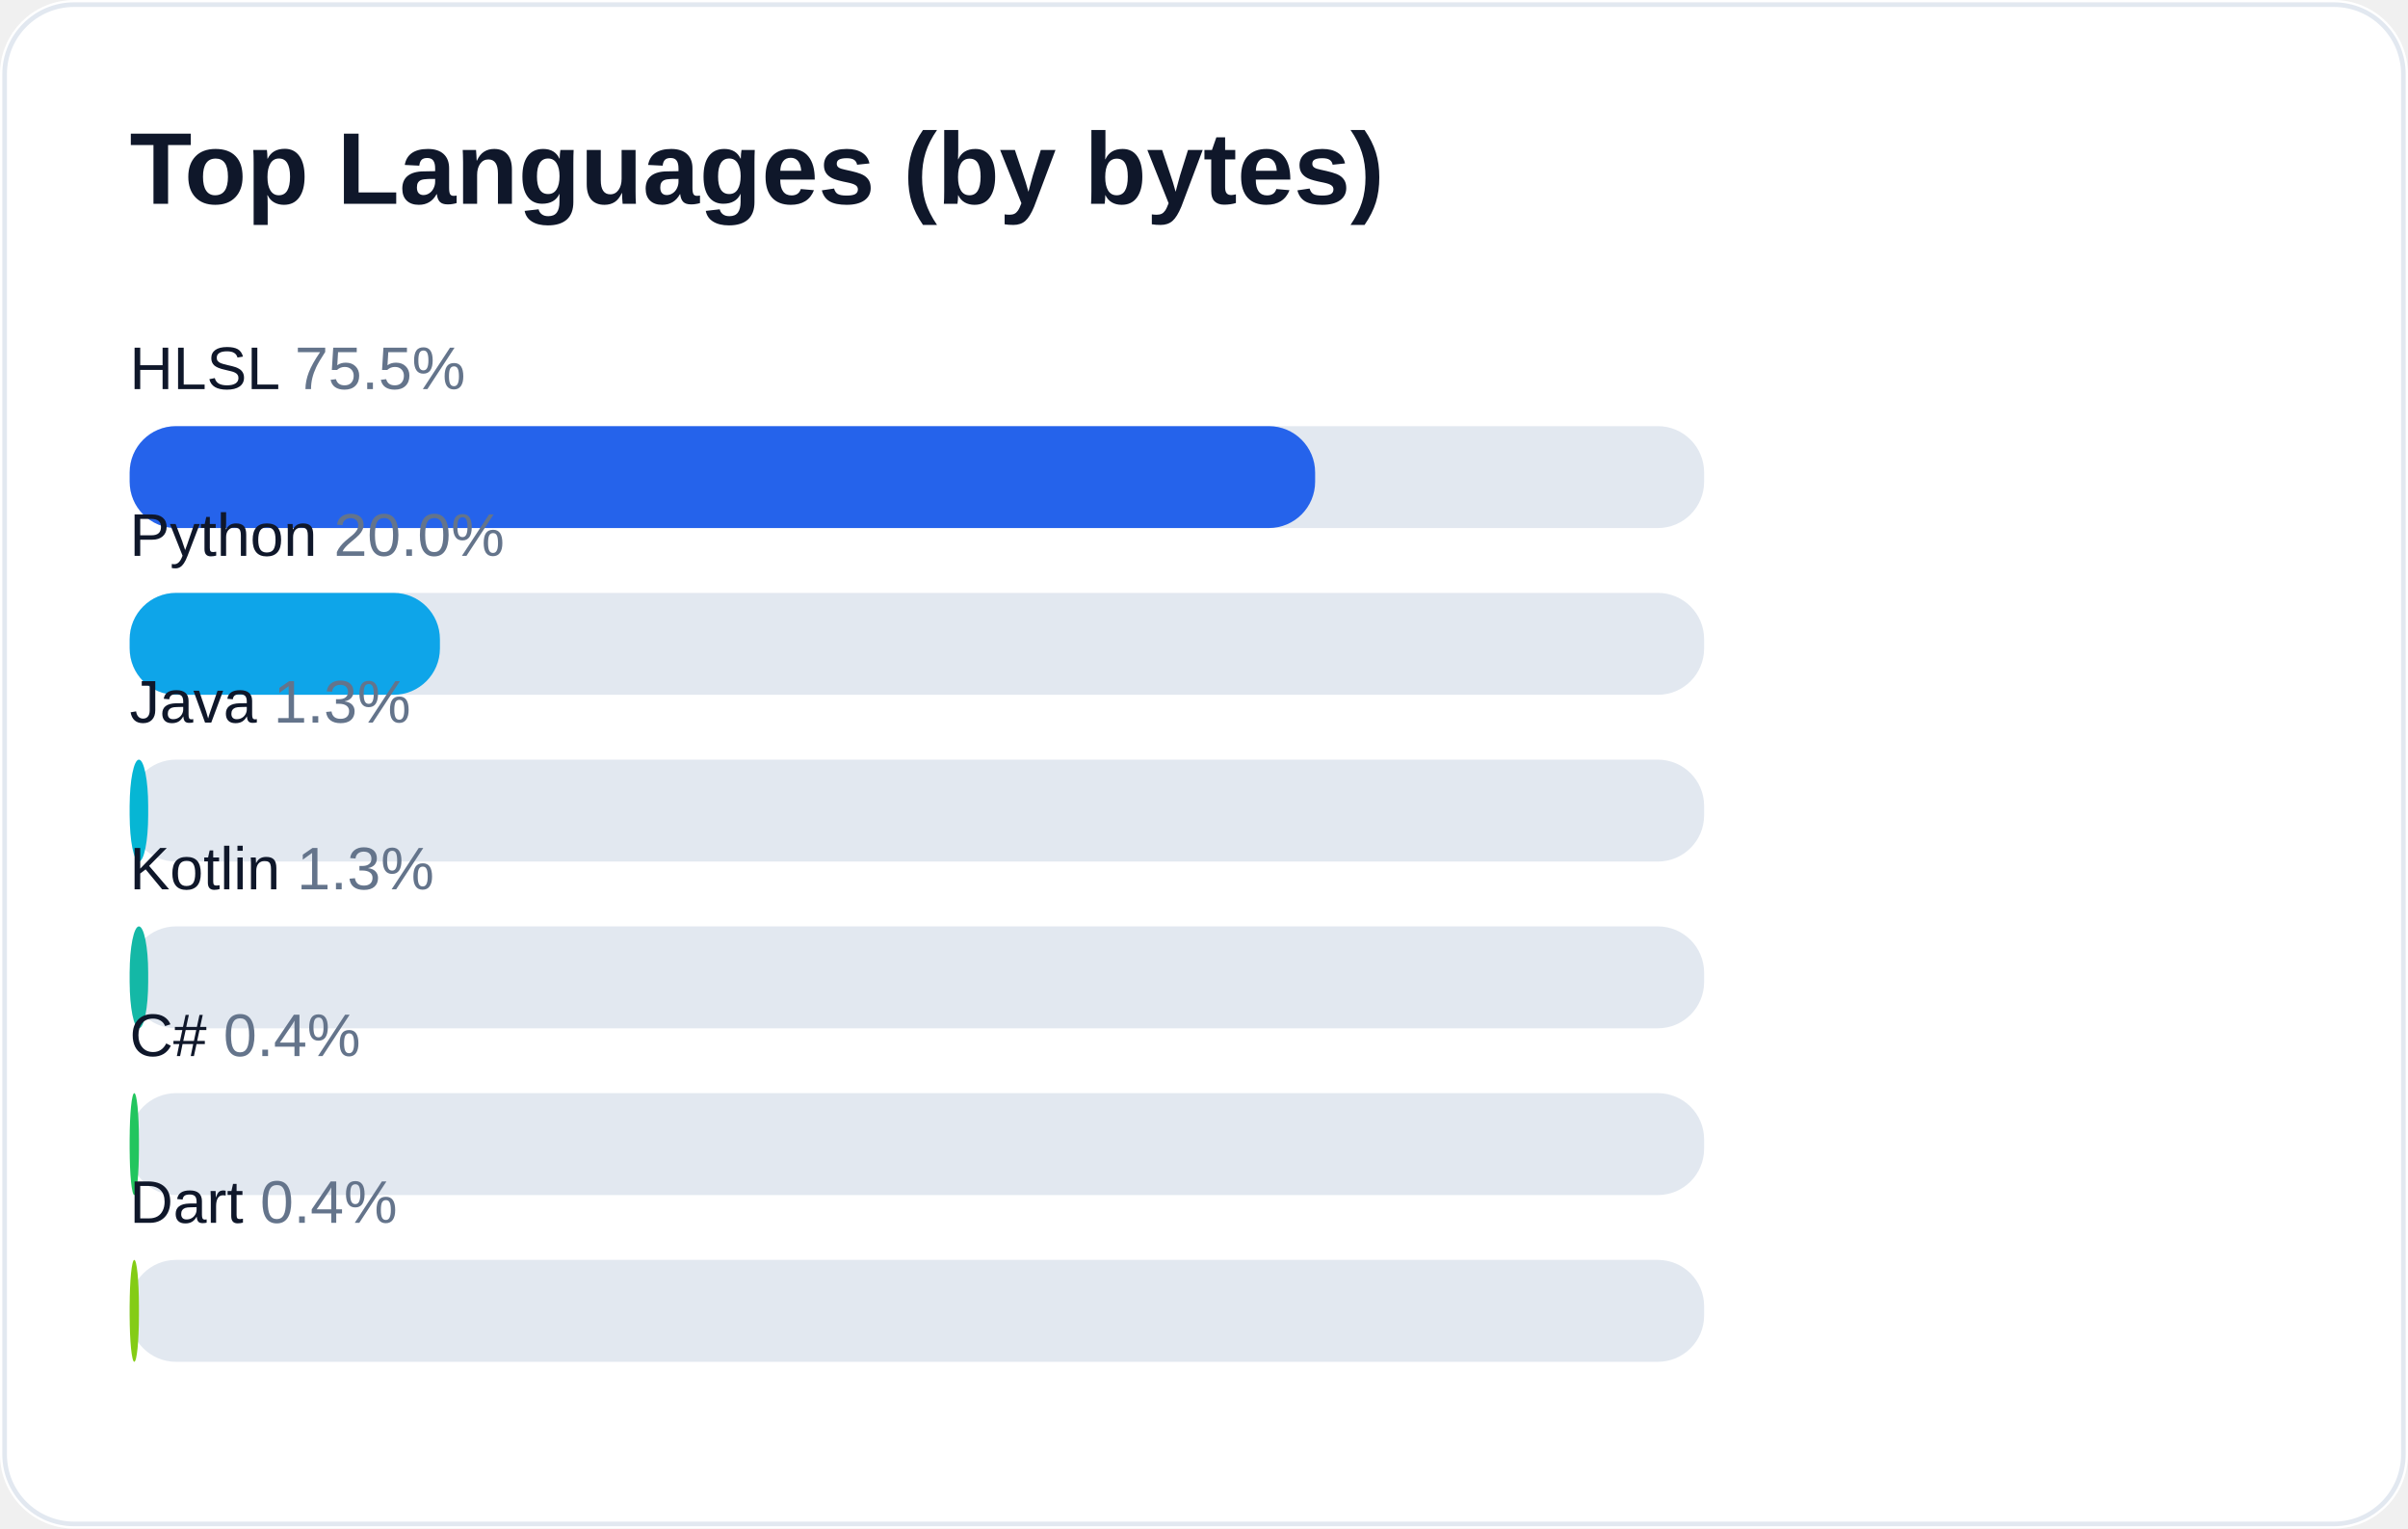
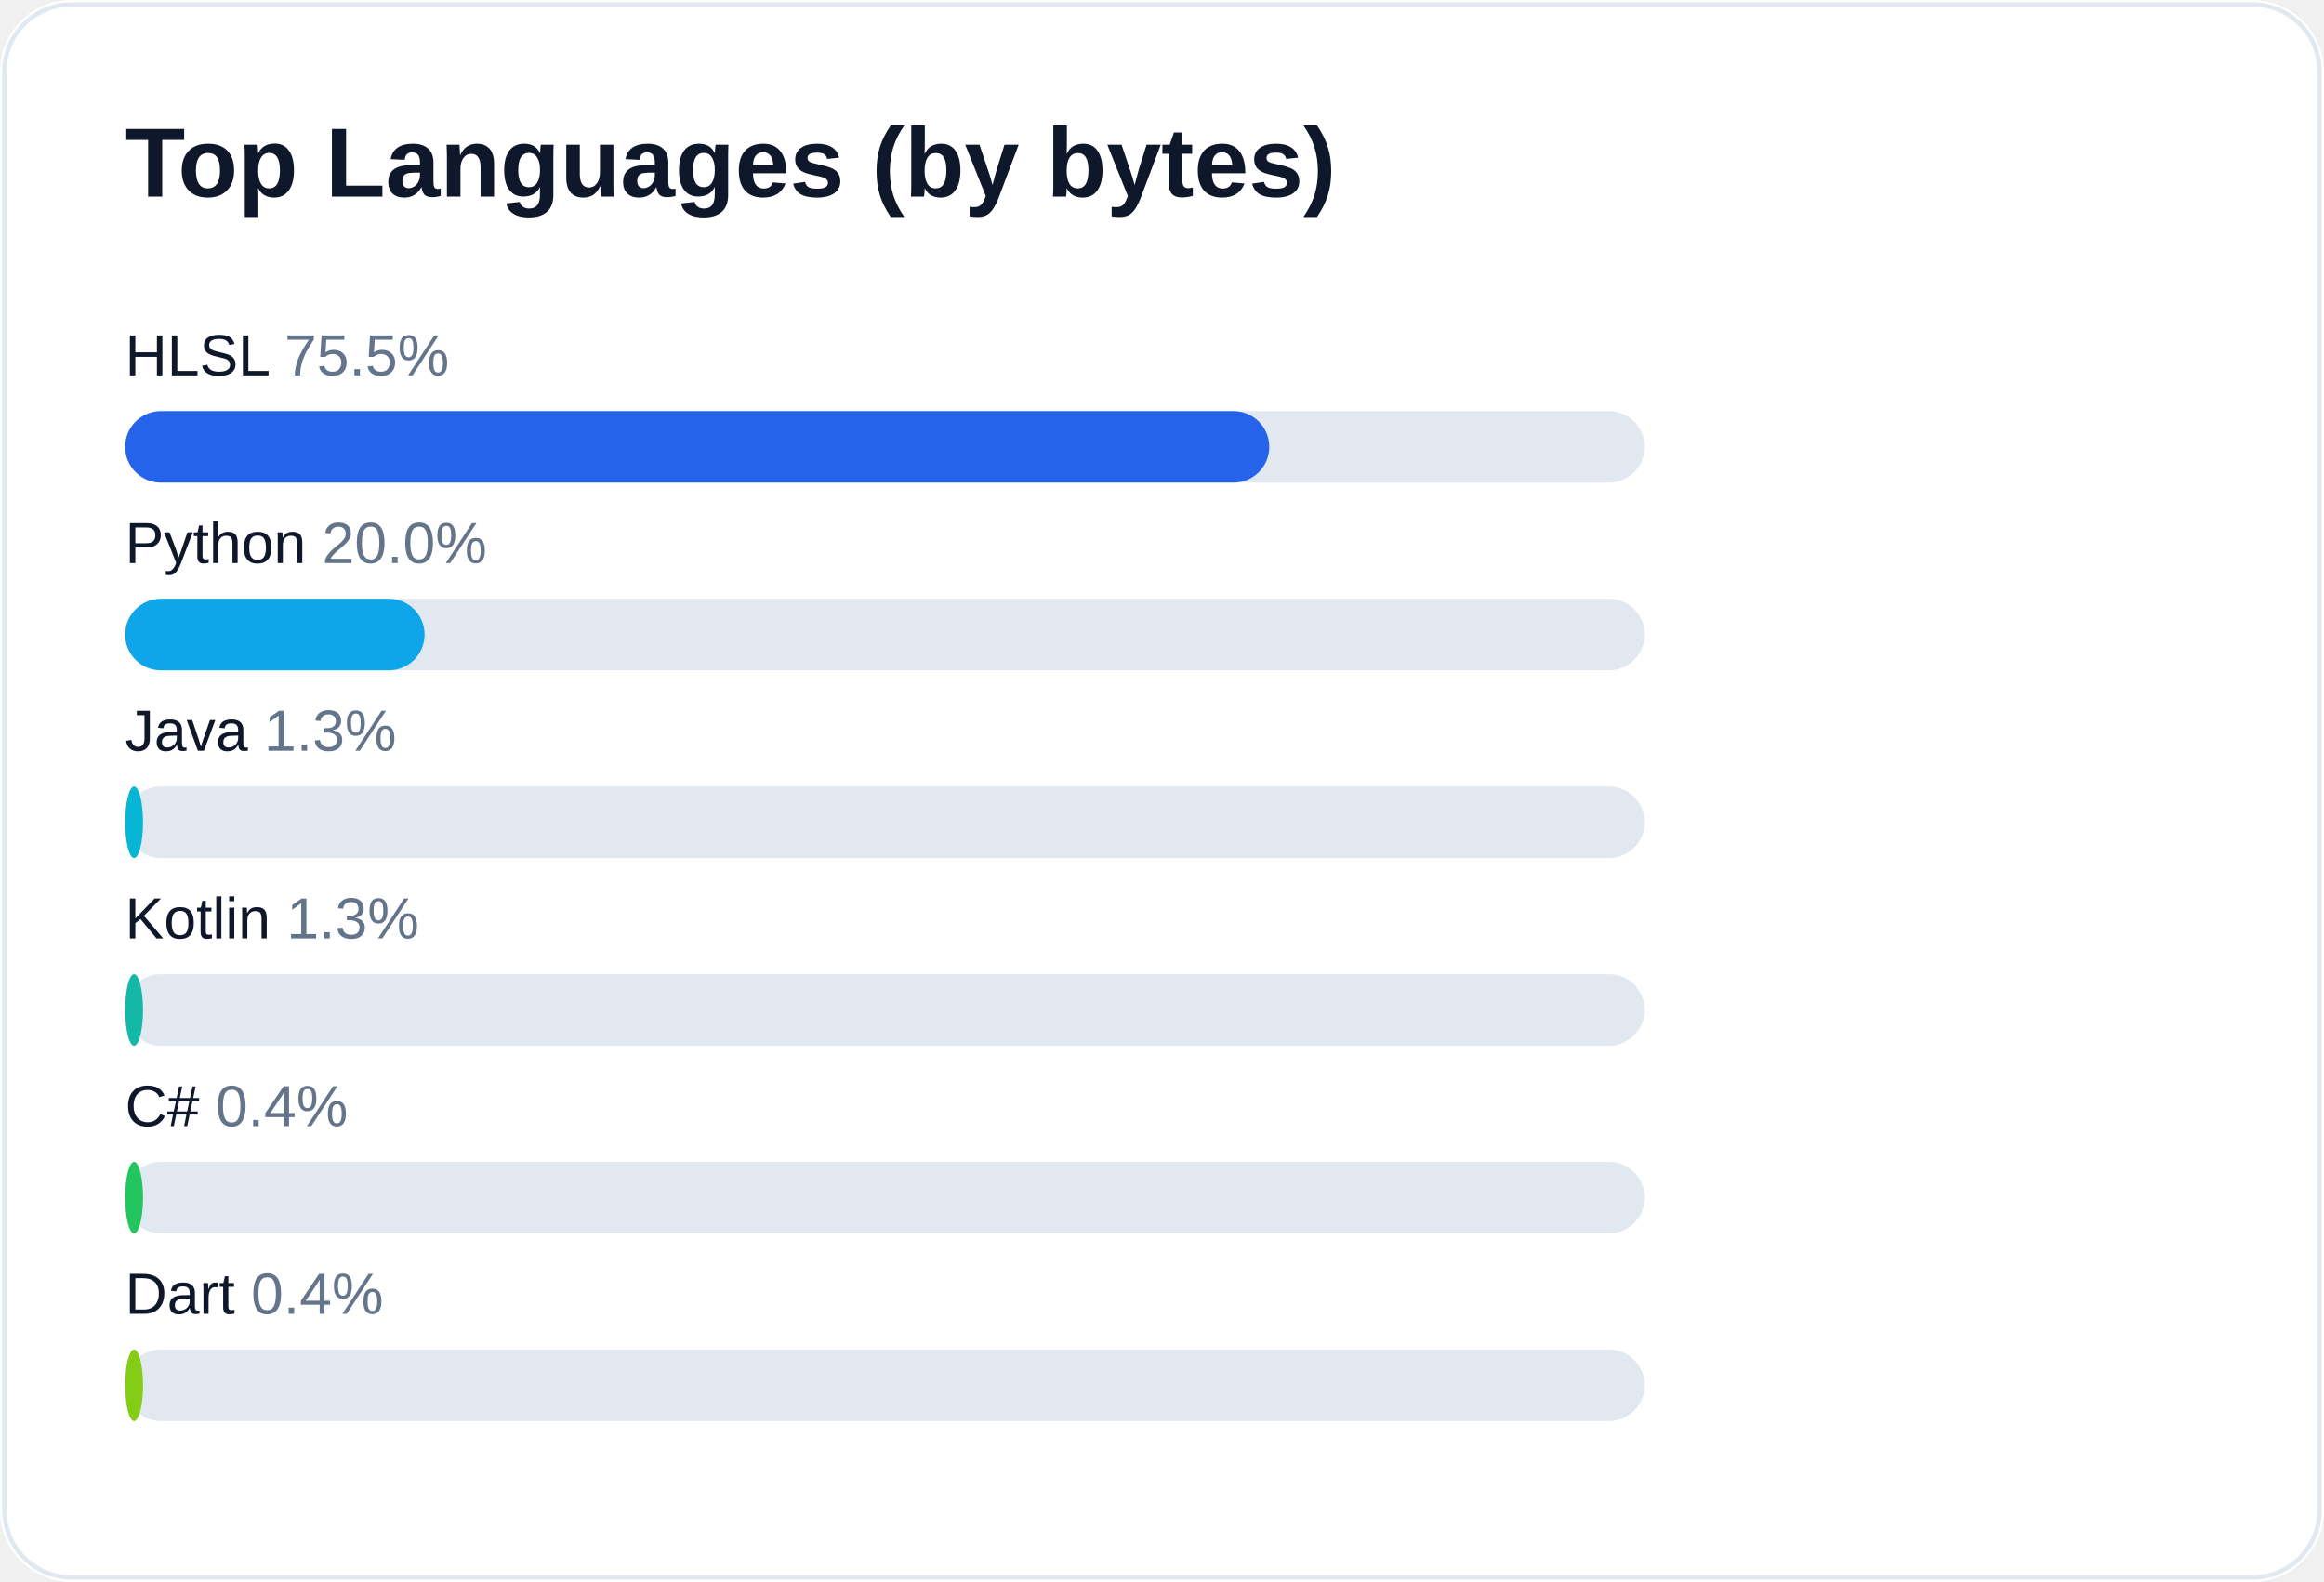
- <svg xmlns="http://www.w3.org/2000/svg" width="520" height="330" viewBox="0 0 520 330" role="img" aria-label="Top languages for AliceJump">
-   <rect width="520" height="330" rx="16" fill="#ffffff" />
-   <rect x="1" y="1" width="518" height="328" rx="15" fill="none" stroke="#e2e8f0" />
+ <svg xmlns="http://www.w3.org/2000/svg" width="520" height="354" viewBox="0 0 520 354" role="img" aria-label="Top languages for AliceJump">
+   <rect width="520" height="354" rx="16" fill="#ffffff" />
+   <rect x="1" y="1" width="518" height="352" rx="15" fill="none" stroke="#e2e8f0" />
  <text x="28" y="44" fill="#0f172a" font-size="22" font-weight="700" font-family="-apple-system,Segoe UI,Arial,sans-serif">Top Languages (by bytes)</text>
  <text x="28" y="84" fill="#0f172a" font-size="13" font-family="-apple-system,Segoe UI,Arial,sans-serif">HLSL <tspan fill="#64748b">75.5%</tspan>
  </text>
-   <rect x="28" y="92" width="340" height="22" rx="10" fill="#e2e8f0" />
-   <rect x="28" y="92" width="256" height="22" rx="10" fill="#2563eb" />
-   <text x="28" y="120" fill="#0f172a" font-size="13" font-family="-apple-system,Segoe UI,Arial,sans-serif">Python <tspan fill="#64748b">20.0%</tspan>
+   <rect x="28" y="92" width="340" height="16" rx="8" fill="#e2e8f0" />
+   <rect x="28" y="92" width="256" height="16" rx="8" fill="#2563eb" />
+   <text x="28" y="126" fill="#0f172a" font-size="13" font-family="-apple-system,Segoe UI,Arial,sans-serif">Python <tspan fill="#64748b">20.0%</tspan>
  </text>
-   <rect x="28" y="128" width="340" height="22" rx="10" fill="#e2e8f0" />
-   <rect x="28" y="128" width="67" height="22" rx="10" fill="#0ea5e9" />
-   <text x="28" y="156" fill="#0f172a" font-size="13" font-family="-apple-system,Segoe UI,Arial,sans-serif">Java <tspan fill="#64748b">1.3%</tspan>
+   <rect x="28" y="134" width="340" height="16" rx="8" fill="#e2e8f0" />
+   <rect x="28" y="134" width="67" height="16" rx="8" fill="#0ea5e9" />
+   <text x="28" y="168" fill="#0f172a" font-size="13" font-family="-apple-system,Segoe UI,Arial,sans-serif">Java <tspan fill="#64748b">1.3%</tspan>
  </text>
-   <rect x="28" y="164" width="340" height="22" rx="10" fill="#e2e8f0" />
-   <rect x="28" y="164" width="4" height="22" rx="10" fill="#06b6d4" />
-   <text x="28" y="192" fill="#0f172a" font-size="13" font-family="-apple-system,Segoe UI,Arial,sans-serif">Kotlin <tspan fill="#64748b">1.3%</tspan>
+   <rect x="28" y="176" width="340" height="16" rx="8" fill="#e2e8f0" />
+   <rect x="28" y="176" width="4" height="16" rx="8" fill="#06b6d4" />
+   <text x="28" y="210" fill="#0f172a" font-size="13" font-family="-apple-system,Segoe UI,Arial,sans-serif">Kotlin <tspan fill="#64748b">1.3%</tspan>
  </text>
-   <rect x="28" y="200" width="340" height="22" rx="10" fill="#e2e8f0" />
-   <rect x="28" y="200" width="4" height="22" rx="10" fill="#14b8a6" />
-   <text x="28" y="228" fill="#0f172a" font-size="13" font-family="-apple-system,Segoe UI,Arial,sans-serif">C# <tspan fill="#64748b">0.4%</tspan>
+   <rect x="28" y="218" width="340" height="16" rx="8" fill="#e2e8f0" />
+   <rect x="28" y="218" width="4" height="16" rx="8" fill="#14b8a6" />
+   <text x="28" y="252" fill="#0f172a" font-size="13" font-family="-apple-system,Segoe UI,Arial,sans-serif">C# <tspan fill="#64748b">0.4%</tspan>
  </text>
-   <rect x="28" y="236" width="340" height="22" rx="10" fill="#e2e8f0" />
-   <rect x="28" y="236" width="2" height="22" rx="10" fill="#22c55e" />
-   <text x="28" y="264" fill="#0f172a" font-size="13" font-family="-apple-system,Segoe UI,Arial,sans-serif">Dart <tspan fill="#64748b">0.4%</tspan>
+   <rect x="28" y="260" width="340" height="16" rx="8" fill="#e2e8f0" />
+   <rect x="28" y="260" width="4" height="16" rx="8" fill="#22c55e" />
+   <text x="28" y="294" fill="#0f172a" font-size="13" font-family="-apple-system,Segoe UI,Arial,sans-serif">Dart <tspan fill="#64748b">0.4%</tspan>
  </text>
-   <rect x="28" y="272" width="340" height="22" rx="10" fill="#e2e8f0" />
-   <rect x="28" y="272" width="2" height="22" rx="10" fill="#84cc16" />
+   <rect x="28" y="302" width="340" height="16" rx="8" fill="#e2e8f0" />
+   <rect x="28" y="302" width="4" height="16" rx="8" fill="#84cc16" />
</svg>
